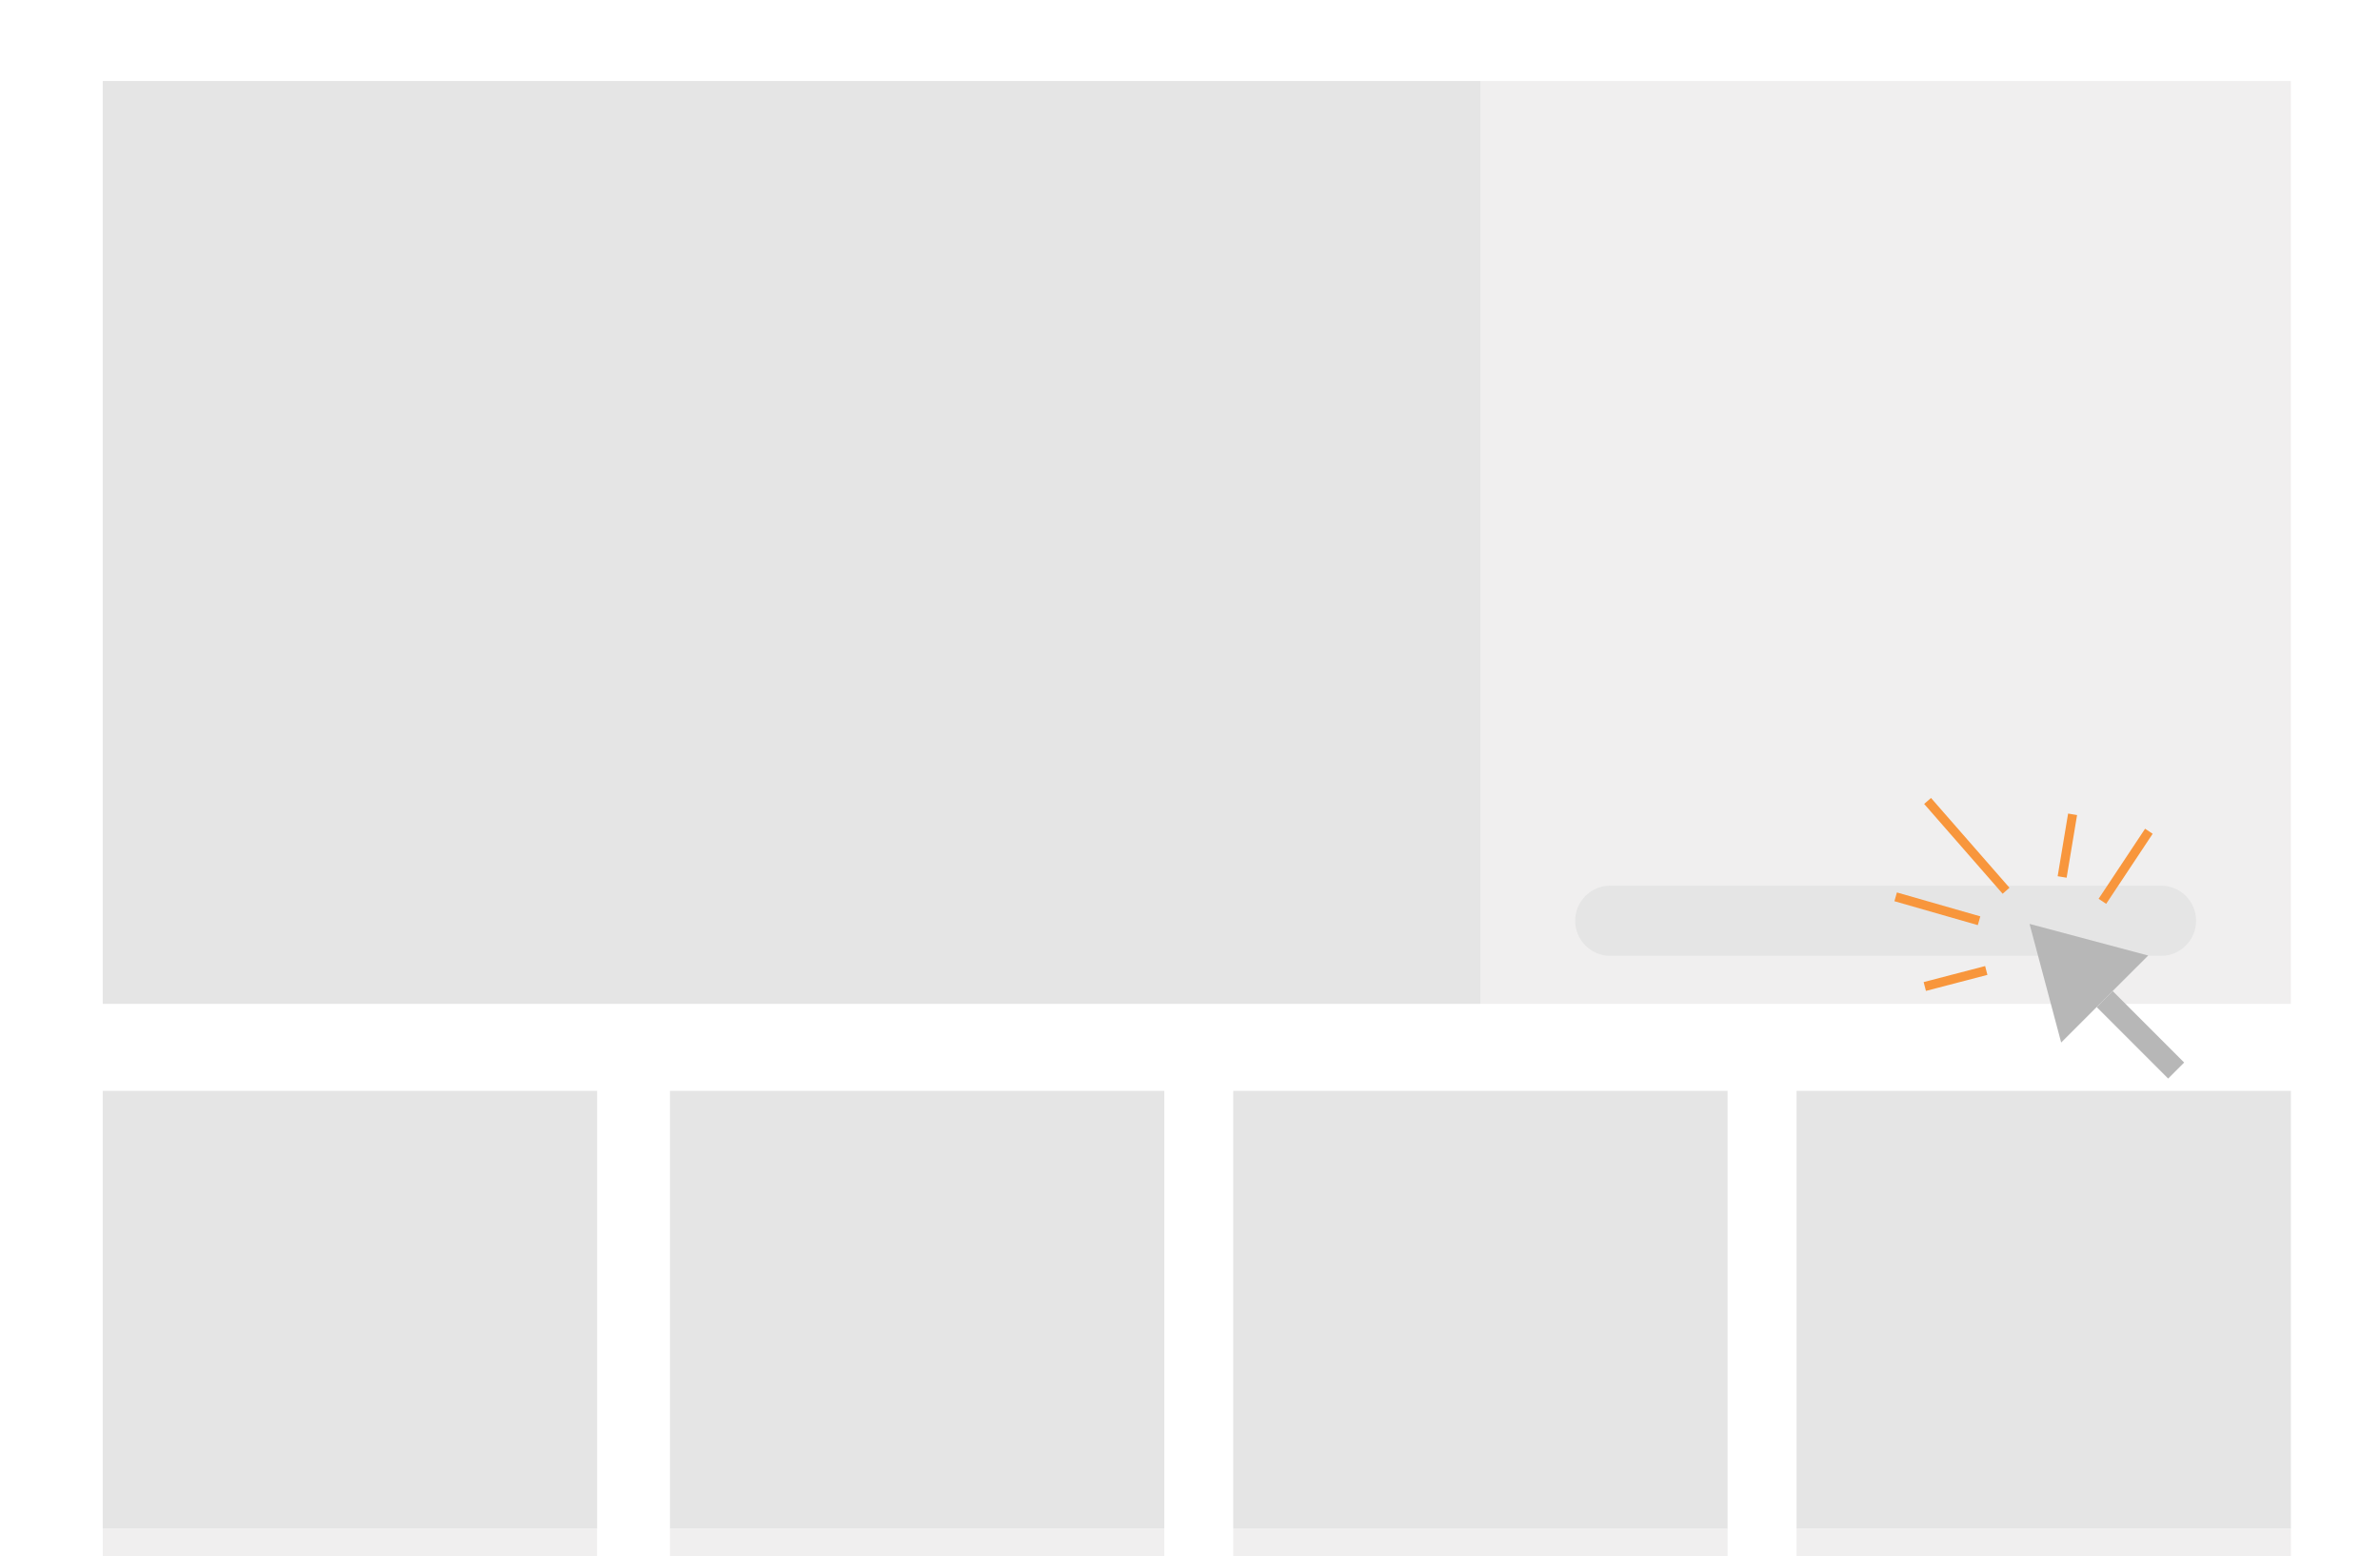
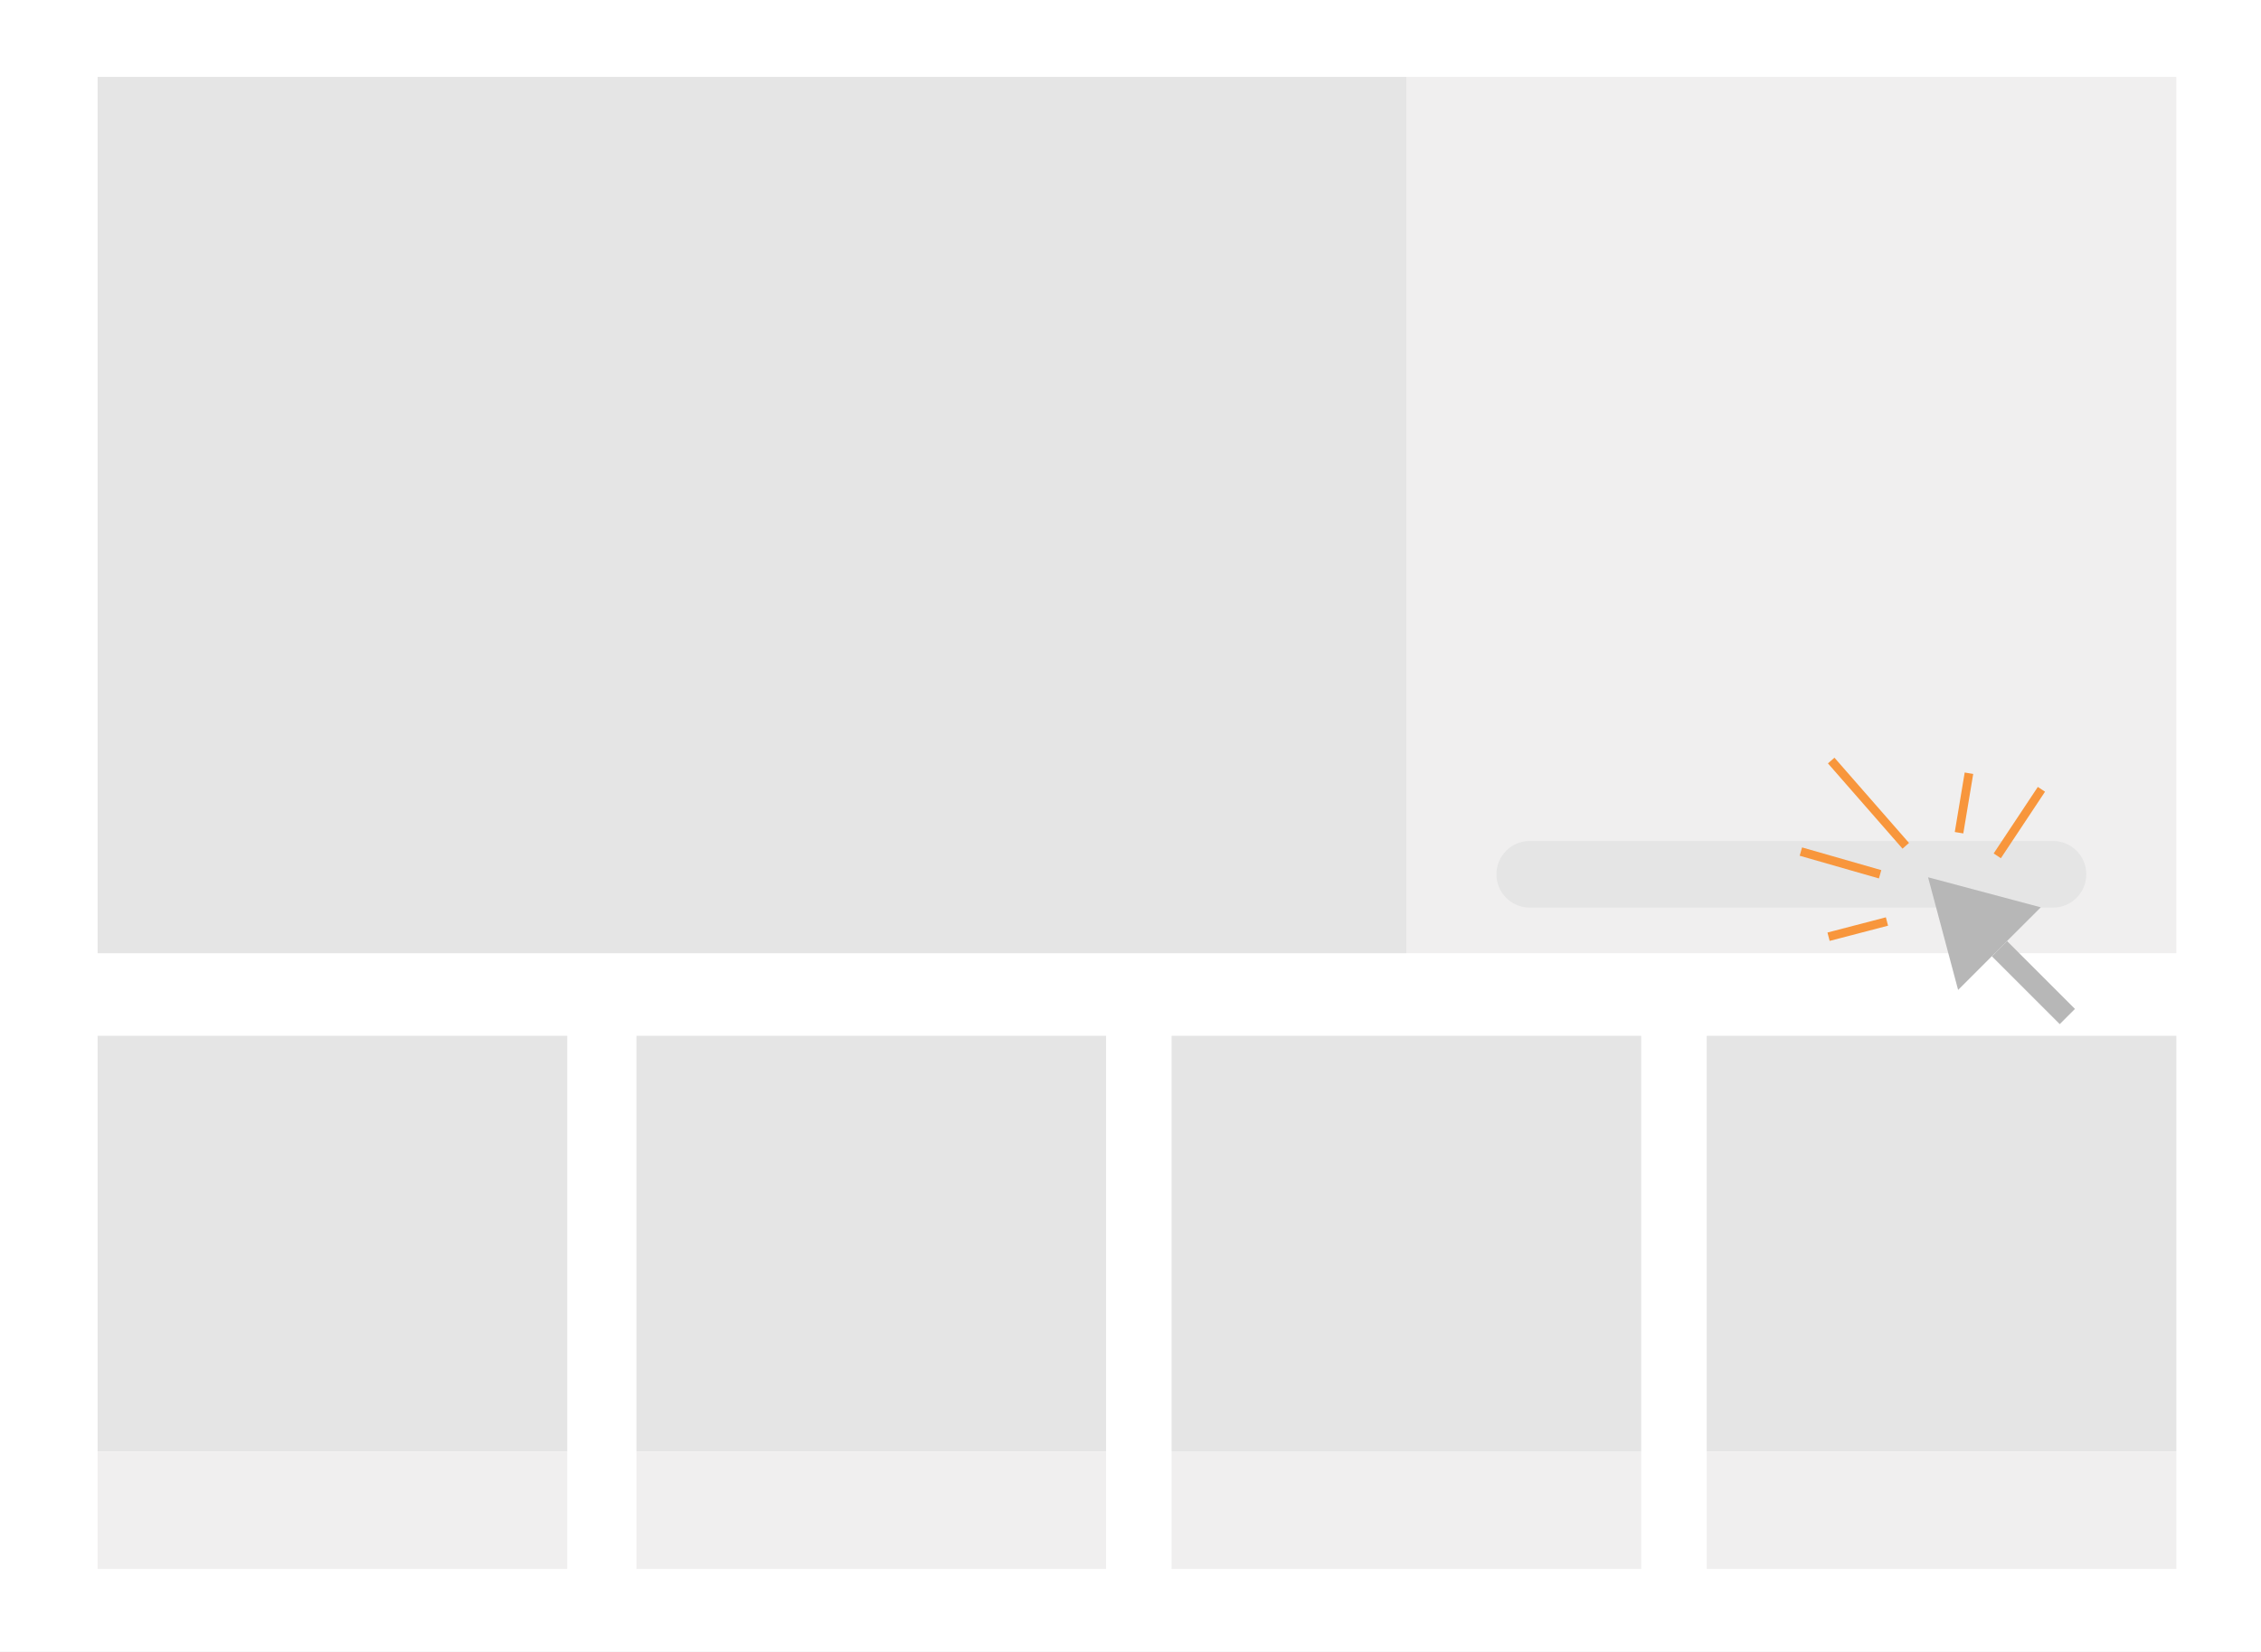
- <svg xmlns="http://www.w3.org/2000/svg" viewBox="0 0 392.13 256.29">
+ <svg xmlns="http://www.w3.org/2000/svg" viewBox="0 0 392.13 286.5">
  <rect width="392.13" height="286.5" style="fill:#fff" />
  <rect x="16.93" y="13.34" width="226.98" height="152.01" style="fill:#e5e5e5" />
  <rect x="243.91" y="13.34" width="133.53" height="152.01" style="fill:#f0efef" />
  <rect x="296" y="179.68" width="81.45" height="72.1" style="fill:#e5e5e5" />
  <rect x="110.38" y="179.68" width="81.45" height="72.1" style="fill:#e5e5e5" />
  <rect x="16.93" y="179.68" width="81.45" height="72.1" style="fill:#e5e5e5" />
  <rect x="16.93" y="251.78" width="81.45" height="20.38" style="fill:#f0efef" />
  <rect x="110.38" y="251.78" width="81.45" height="20.38" style="fill:#f0efef" />
  <rect x="203.19" y="251.78" width="81.45" height="20.38" style="fill:#f0efef" />
  <rect x="296" y="251.78" width="81.45" height="20.38" style="fill:#f0efef" />
  <rect x="203.19" y="179.68" width="81.45" height="72.1" style="fill:#e5e5e5" />
  <rect x="259.53" y="145.88" width="102.3" height="11.56" rx="5.78" style="fill:#e5e5e5" />
  <rect x="350.79" y="162.12" width="3.73" height="16.65" transform="translate(-17.23 299.29) rotate(-45)" style="fill:#b7b7b7" />
  <polygon points="334.39 152.18 339.6 171.72 346.77 164.55 353.94 157.39 334.39 152.18" style="fill:#b7b7b7" />
  <line x1="346.39" y1="148.46" x2="354.05" y2="136.92" style="fill:none;stroke:#f8963c;stroke-miterlimit:10;stroke-width:1.5px" />
  <line x1="339.76" y1="144.45" x2="341.48" y2="134.13" style="fill:none;stroke:#f8963c;stroke-miterlimit:10;stroke-width:1.5px" />
  <line x1="317.13" y1="162.49" x2="327.26" y2="159.85" style="fill:none;stroke:#f8963c;stroke-miterlimit:10;stroke-width:1.5px" />
  <line x1="326.07" y1="151.66" x2="312.33" y2="147.72" style="fill:none;stroke:#f8963c;stroke-miterlimit:10;stroke-width:1.5px" />
  <line x1="330.52" y1="146.72" x2="317.59" y2="131.93" style="fill:none;stroke:#f8963c;stroke-miterlimit:10;stroke-width:1.5px" />
</svg>
